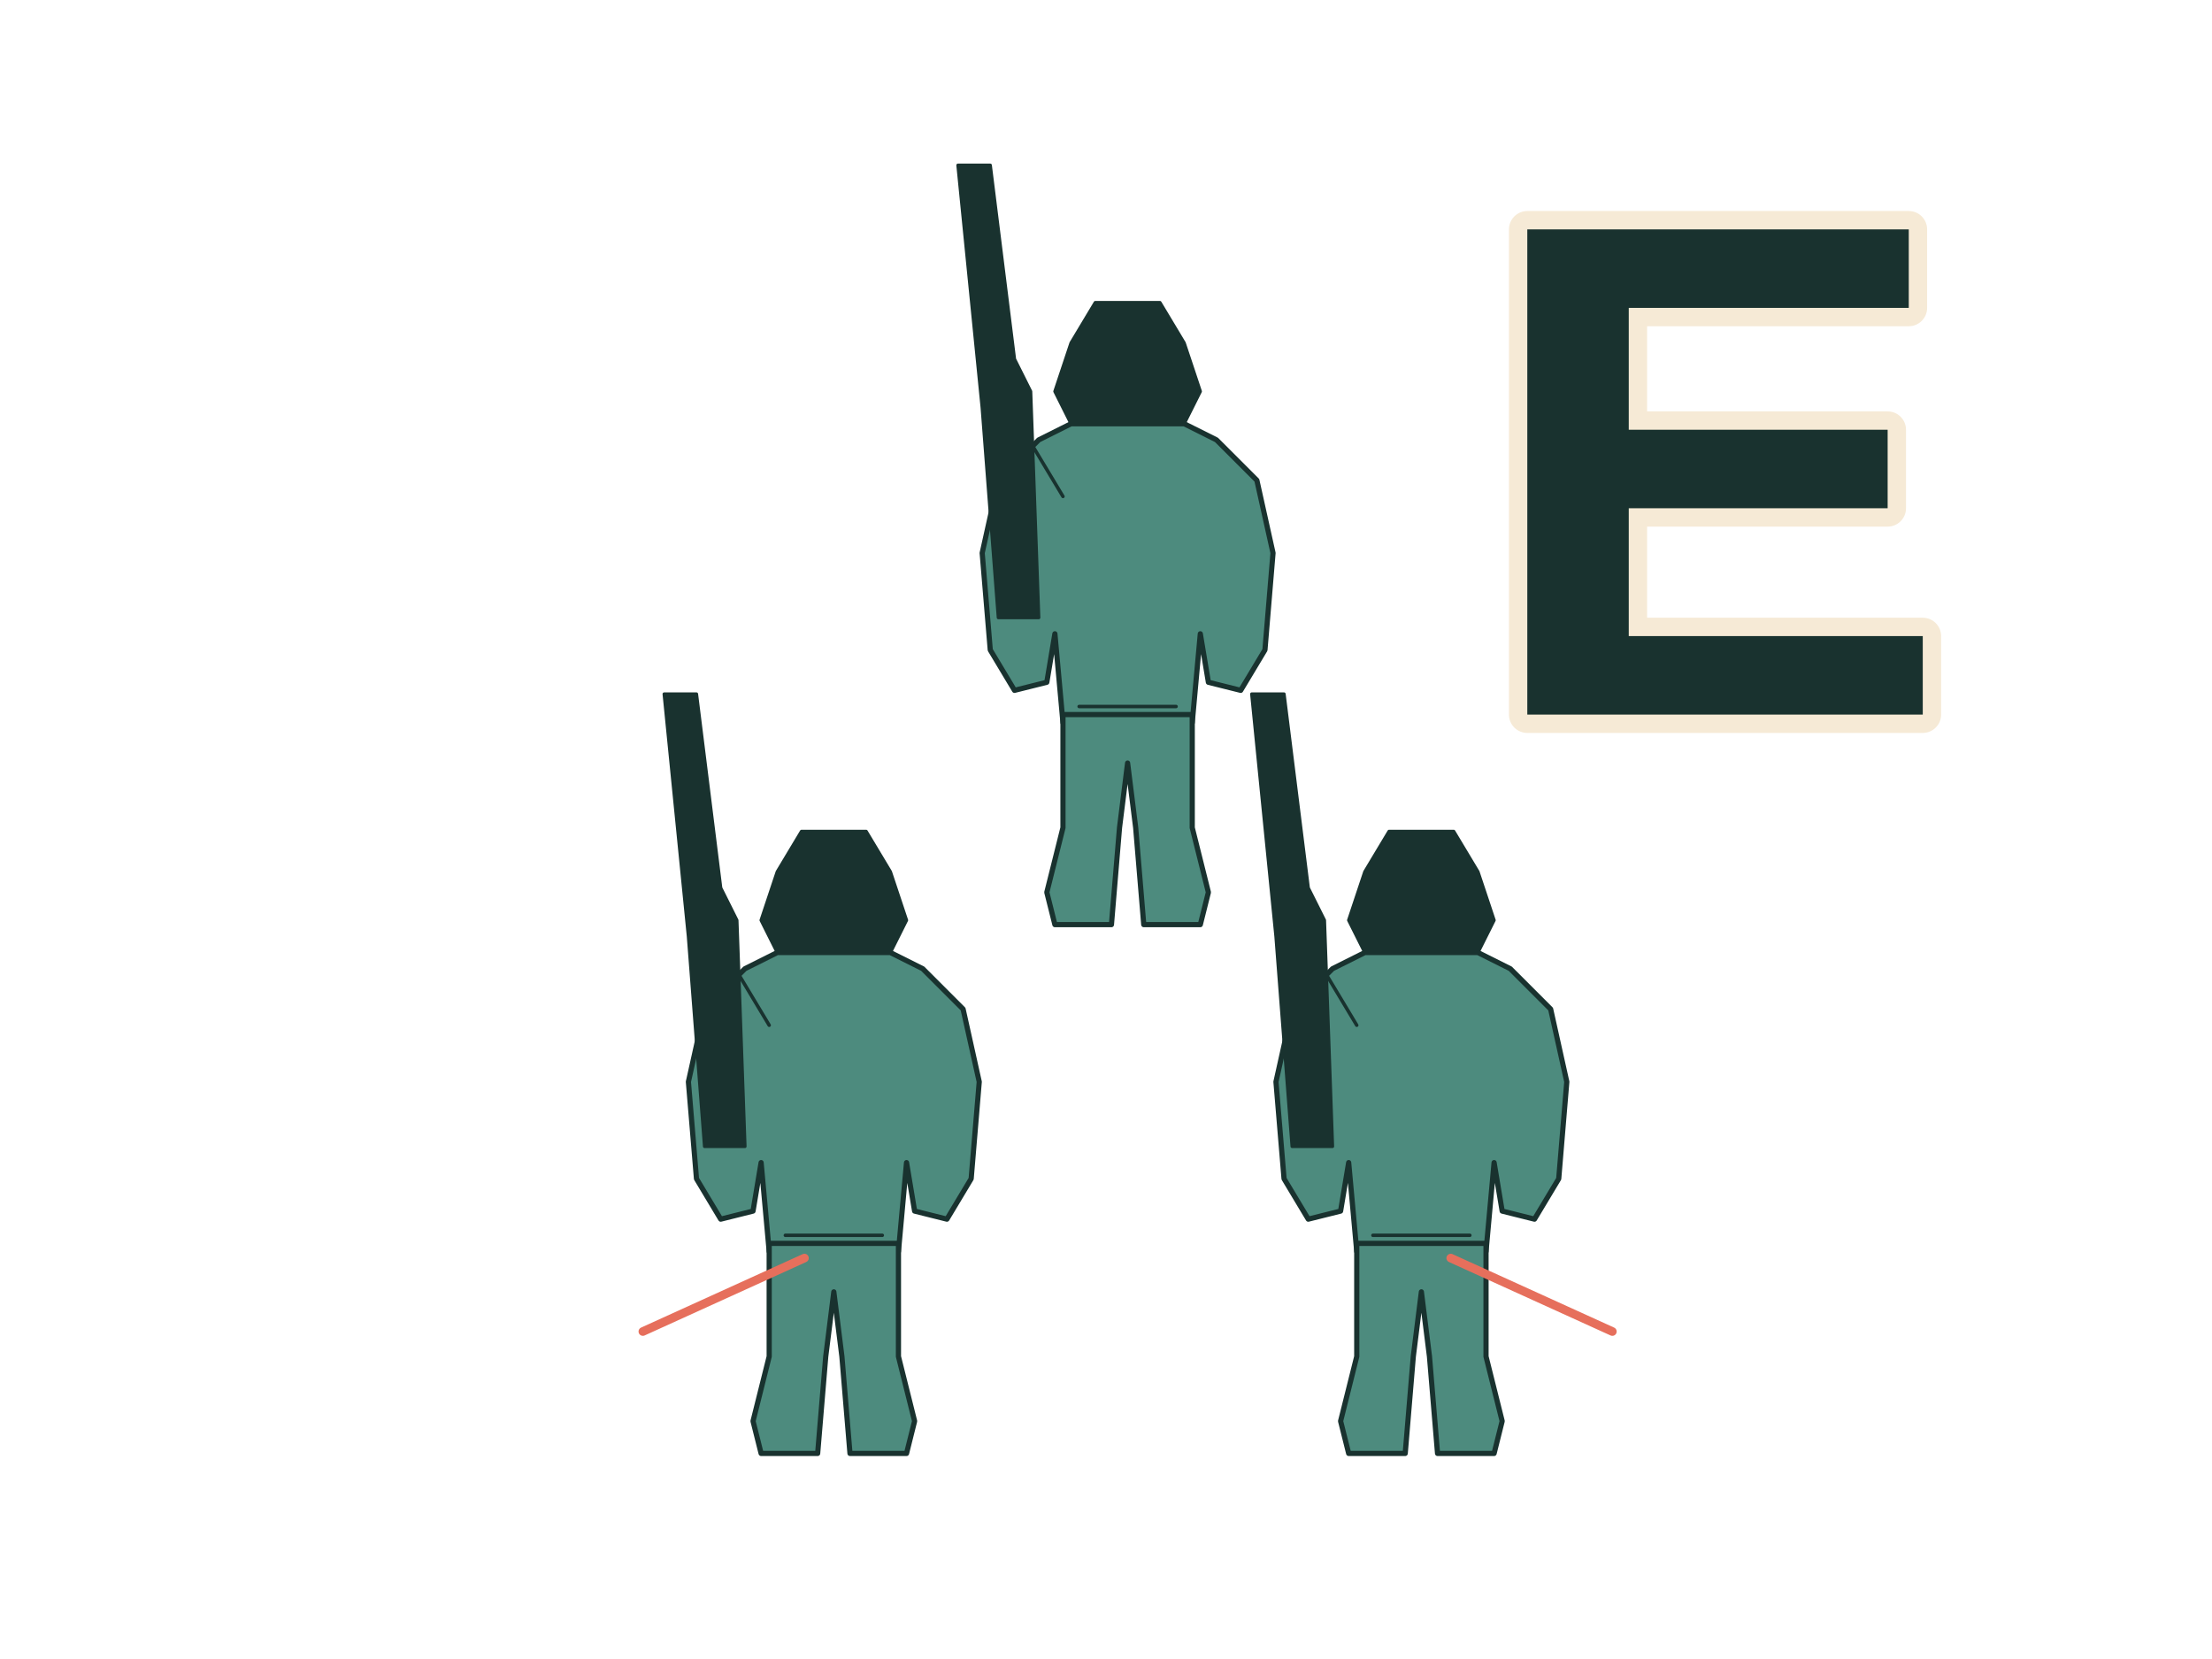
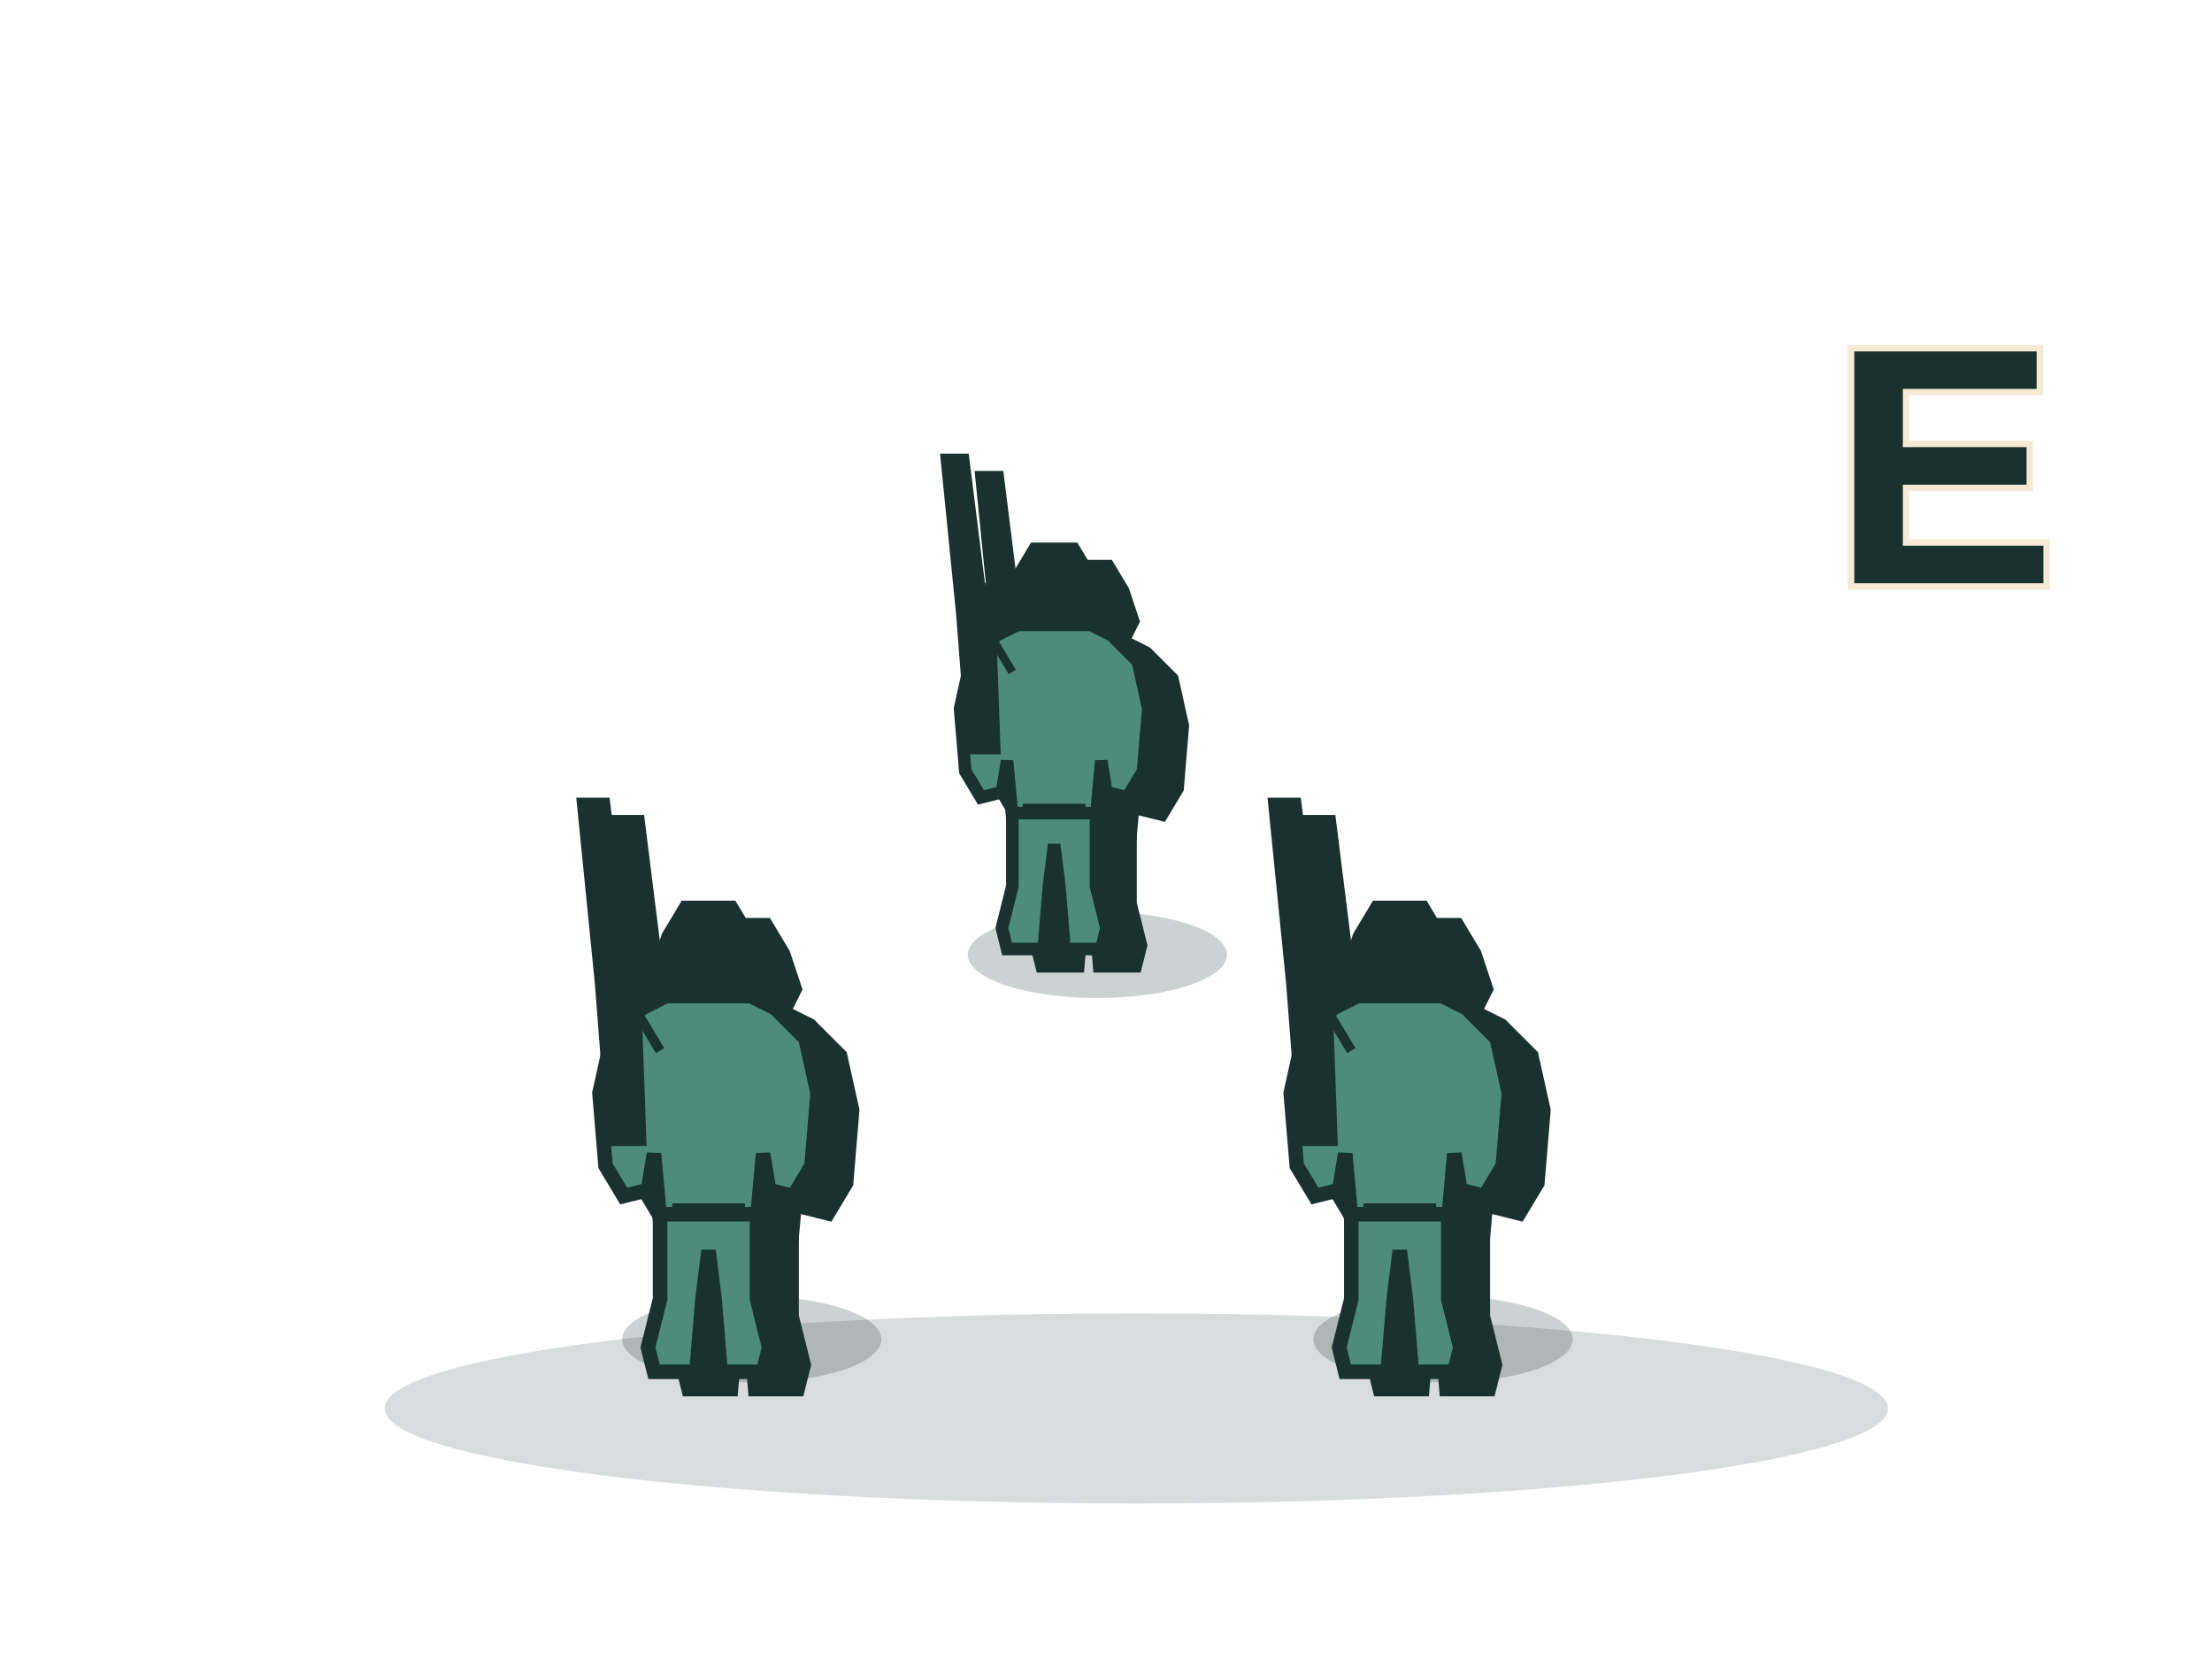
- <svg xmlns="http://www.w3.org/2000/svg" width="1024" height="768" viewBox="0 0 512 384" role="img" aria-label="FIELD ENGINEERS — COMIC / GRAPHIC NOVEL library view">
+ <svg xmlns="http://www.w3.org/2000/svg" width="1024" height="768" viewBox="0 0 512 384" role="img" aria-label="FIELD ENGINEERS — COMIC / GRAPHIC NOVEL three-quarter view">
  <style>
-   .paper{fill:#f6ead6} .ink{fill:#19322f} .accent-fill{fill:#e66f5c}
-   .card{fill:#f6ead6;stroke:#19322f;stroke-width:1.4} .rule{fill:none;stroke:#19322f;stroke-width:1}
-   .title,.subtitle,.label,.index,.footer{fill:#19322f;font-family:Arial,Helvetica,sans-serif}
-   .title{font-size:35px;font-weight:800;letter-spacing:2px}.subtitle{font-size:16px;letter-spacing:2px}.label{font-size:15px;font-weight:700;letter-spacing:.7px}.index{font-size:15px;font-weight:800}.footer{font-size:14px;letter-spacing:1px}
-   .unit{stroke:#19322f;stroke-width:3.3;stroke-linecap:round;stroke-linejoin:round}
-   .unit *{vector-effect:non-scaling-stroke}
-   .body{fill:#f6ead6} .shell{fill:#4d8b7e} .turret{fill:#f6ead6} .track{fill:#19322f} .port{fill:#f6ead6} .accent{fill:#e66f5c}
-   .detail{fill:none;stroke:#19322f;stroke-width:1.5}.accent-line{fill:none;stroke:#e66f5c;stroke-width:4}
-   .inf-figure{fill:#4d8b7e;stroke:#19322f;stroke-width:2.4;stroke-linejoin:round}
-   .inf-head,.inf-rifle{fill:#19322f;stroke:#19322f;stroke-width:1.5;stroke-linejoin:round}
-   .inf-detail{fill:none;stroke:#19322f;stroke-width:1.6;stroke-linecap:round}
-   .inf-marker{fill:#19322f;stroke:#f6ead6;stroke-width:2.5;paint-order:stroke fill;font-family:Arial,Helvetica,sans-serif;font-size:48px;font-weight:800;text-anchor:middle}
- </style>
-   <g transform="translate(91 26) scale(3.4)">
-     <g class="unit" aria-label="FIELD ENGINEERS">
-       <g transform="translate(50 30) scale(0.55)">
-         <path class="inf-figure" d="M-16 -9L-11 -14L-7 -16H7L11 -14L16 -9L18 0L17 12L14 17L10 16L9 10L8 21H-8L-9 10L-10 16L-14 17L-17 12L-18 0Z" />
-         <path class="inf-figure" d="M-8 20L-8 34L-10 42L-9 46H-2L-1 34L0 26L1 34L2 46H9L10 42L8 34L8 20Z" />
-         <path class="inf-head" d="M-7 -26L-4 -31H4L7 -26L9 -20L7 -16H-7L-9 -20Z" />
-         <path class="inf-rifle" d="M-21 -48H-17L-14 -24L-12 -20L-11 8H-16L-18 -18Z" />
-         <path class="inf-detail" d="M-14 -17L-8 -7M-6 19H6" />
-       </g>
-       <g transform="translate(30 66) scale(0.55)">
-         <path class="inf-figure" d="M-16 -9L-11 -14L-7 -16H7L11 -14L16 -9L18 0L17 12L14 17L10 16L9 10L8 21H-8L-9 10L-10 16L-14 17L-17 12L-18 0Z" />
-         <path class="inf-figure" d="M-8 20L-8 34L-10 42L-9 46H-2L-1 34L0 26L1 34L2 46H9L10 42L8 34L8 20Z" />
-         <path class="inf-head" d="M-7 -26L-4 -31H4L7 -26L9 -20L7 -16H-7L-9 -20Z" />
-         <path class="inf-rifle" d="M-21 -48H-17L-14 -24L-12 -20L-11 8H-16L-18 -18Z" />
-         <path class="inf-detail" d="M-14 -17L-8 -7M-6 19H6" />
-       </g>
-       <g transform="translate(70 66) scale(0.55)">
-         <path class="inf-figure" d="M-16 -9L-11 -14L-7 -16H7L11 -14L16 -9L18 0L17 12L14 17L10 16L9 10L8 21H-8L-9 10L-10 16L-14 17L-17 12L-18 0Z" />
-         <path class="inf-figure" d="M-8 20L-8 34L-10 42L-9 46H-2L-1 34L0 26L1 34L2 46H9L10 42L8 34L8 20Z" />
-         <path class="inf-head" d="M-7 -26L-4 -31H4L7 -26L9 -20L7 -16H-7L-9 -20Z" />
-         <path class="inf-rifle" d="M-21 -48H-17L-14 -24L-12 -20L-11 8H-16L-18 -18Z" />
-         <path class="inf-detail" d="M-14 -17L-8 -7M-6 19H6" />
-       </g>
-       <text class="inf-marker" x="90" y="41">E</text>
-       <path class="accent-line" d="M17 83L28 78M72 78L83 83" />
+   .ground-shadow{fill:#19322f;opacity:.17}.person-shadow{fill:#19322f;opacity:.22}
+   .right-face{fill:#4d8b7e;stroke:#19322f;stroke-width:3}.rear-face{fill:#19322f;stroke:#19322f;stroke-width:3}
+   .track-side,.track-rear{fill:#19322f;stroke:#19322f;stroke-width:2}.track-line{fill:none;stroke:#f6ead6;stroke-width:1.5;opacity:.65}
+   .upper-top{fill:#f6ead6;stroke:#19322f;stroke-width:3}.upper-side{fill:#4d8b7e;stroke:#19322f;stroke-width:3}
+   .hover-glow,.thruster{fill:none;stroke:#e66f5c;stroke-width:4;stroke-linecap:round}
+   .projected-top{stroke:#19322f;stroke-width:2.4;stroke-linejoin:round}.projected-top *{vector-effect:non-scaling-stroke}
+   .body{fill:#f6ead6}.shell{fill:#4d8b7e}.turret{fill:#f6ead6}.track{fill:#19322f}.port{fill:#f6ead6}.accent{fill:#e66f5c}
+   .detail{fill:none;stroke:#19322f;stroke-width:1.6}.accent-line{fill:none;stroke:#e66f5c;stroke-width:3}
+   .inf-figure{fill:#4d8b7e;stroke:#19322f;stroke-width:2.4}.inf-head,.inf-rifle{fill:#19322f;stroke:#19322f;stroke-width:1.5}
+   .inf-detail{fill:none;stroke:#19322f;stroke-width:1.6}.person-depth .inf-figure{fill:#19322f}.person-depth .inf-head,.person-depth .inf-rifle{fill:#19322f}
+   .library-marker{fill:#19322f;stroke:#f6ead6;stroke-width:3;paint-order:stroke fill;font:800 78px Arial,Helvetica,sans-serif;text-anchor:middle}
+   </style>
+   <ellipse class="ground-shadow" cx="263" cy="326" rx="174" ry="22" />
+   <ellipse class="person-shadow" cx="254" cy="221" rx="30" ry="10" />
+   <g class="person-depth" transform="translate(252 168) scale(2.2)">
+     <g transform="translate(0 0) scale(0.55)">
+       <path class="inf-figure" d="M-16 -9L-11 -14L-7 -16H7L11 -14L16 -9L18 0L17 12L14 17L10 16L9 10L8 21H-8L-9 10L-10 16L-14 17L-17 12L-18 0Z" />
+       <path class="inf-figure" d="M-8 20L-8 34L-10 42L-9 46H-2L-1 34L0 26L1 34L2 46H9L10 42L8 34L8 20Z" />
+       <path class="inf-head" d="M-7 -26L-4 -31H4L7 -26L9 -20L7 -16H-7L-9 -20Z" />
+       <path class="inf-rifle" d="M-21 -48H-17L-14 -24L-12 -20L-11 8H-16L-18 -18Z" />
+       <path class="inf-detail" d="M-14 -17L-8 -7M-6 19H6" />
    </g>
  </g>
+   <g class="person-front" transform="translate(244 164) scale(2.2)">
+     <g transform="translate(0 0) scale(0.55)">
+       <path class="inf-figure" d="M-16 -9L-11 -14L-7 -16H7L11 -14L16 -9L18 0L17 12L14 17L10 16L9 10L8 21H-8L-9 10L-10 16L-14 17L-17 12L-18 0Z" />
+       <path class="inf-figure" d="M-8 20L-8 34L-10 42L-9 46H-2L-1 34L0 26L1 34L2 46H9L10 42L8 34L8 20Z" />
+       <path class="inf-head" d="M-7 -26L-4 -31H4L7 -26L9 -20L7 -16H-7L-9 -20Z" />
+       <path class="inf-rifle" d="M-21 -48H-17L-14 -24L-12 -20L-11 8H-16L-18 -18Z" />
+       <path class="inf-detail" d="M-14 -17L-8 -7M-6 19H6" />
+     </g>
+   </g>
+   <ellipse class="person-shadow" cx="174" cy="310" rx="30" ry="10" />
+   <g class="person-depth" transform="translate(172 257) scale(2.55)">
+     <g transform="translate(0 0) scale(0.55)">
+       <path class="inf-figure" d="M-16 -9L-11 -14L-7 -16H7L11 -14L16 -9L18 0L17 12L14 17L10 16L9 10L8 21H-8L-9 10L-10 16L-14 17L-17 12L-18 0Z" />
+       <path class="inf-figure" d="M-8 20L-8 34L-10 42L-9 46H-2L-1 34L0 26L1 34L2 46H9L10 42L8 34L8 20Z" />
+       <path class="inf-head" d="M-7 -26L-4 -31H4L7 -26L9 -20L7 -16H-7L-9 -20Z" />
+       <path class="inf-rifle" d="M-21 -48H-17L-14 -24L-12 -20L-11 8H-16L-18 -18Z" />
+       <path class="inf-detail" d="M-14 -17L-8 -7M-6 19H6" />
+     </g>
+   </g>
+   <g class="person-front" transform="translate(164 253) scale(2.55)">
+     <g transform="translate(0 0) scale(0.55)">
+       <path class="inf-figure" d="M-16 -9L-11 -14L-7 -16H7L11 -14L16 -9L18 0L17 12L14 17L10 16L9 10L8 21H-8L-9 10L-10 16L-14 17L-17 12L-18 0Z" />
+       <path class="inf-figure" d="M-8 20L-8 34L-10 42L-9 46H-2L-1 34L0 26L1 34L2 46H9L10 42L8 34L8 20Z" />
+       <path class="inf-head" d="M-7 -26L-4 -31H4L7 -26L9 -20L7 -16H-7L-9 -20Z" />
+       <path class="inf-rifle" d="M-21 -48H-17L-14 -24L-12 -20L-11 8H-16L-18 -18Z" />
+       <path class="inf-detail" d="M-14 -17L-8 -7M-6 19H6" />
+     </g>
+   </g>
+   <ellipse class="person-shadow" cx="334" cy="310" rx="30" ry="10" />
+   <g class="person-depth" transform="translate(332 257) scale(2.55)">
+     <g transform="translate(0 0) scale(0.55)">
+       <path class="inf-figure" d="M-16 -9L-11 -14L-7 -16H7L11 -14L16 -9L18 0L17 12L14 17L10 16L9 10L8 21H-8L-9 10L-10 16L-14 17L-17 12L-18 0Z" />
+       <path class="inf-figure" d="M-8 20L-8 34L-10 42L-9 46H-2L-1 34L0 26L1 34L2 46H9L10 42L8 34L8 20Z" />
+       <path class="inf-head" d="M-7 -26L-4 -31H4L7 -26L9 -20L7 -16H-7L-9 -20Z" />
+       <path class="inf-rifle" d="M-21 -48H-17L-14 -24L-12 -20L-11 8H-16L-18 -18Z" />
+       <path class="inf-detail" d="M-14 -17L-8 -7M-6 19H6" />
+     </g>
+   </g>
+   <g class="person-front" transform="translate(324 253) scale(2.55)">
+     <g transform="translate(0 0) scale(0.55)">
+       <path class="inf-figure" d="M-16 -9L-11 -14L-7 -16H7L11 -14L16 -9L18 0L17 12L14 17L10 16L9 10L8 21H-8L-9 10L-10 16L-14 17L-17 12L-18 0Z" />
+       <path class="inf-figure" d="M-8 20L-8 34L-10 42L-9 46H-2L-1 34L0 26L1 34L2 46H9L10 42L8 34L8 20Z" />
+       <path class="inf-head" d="M-7 -26L-4 -31H4L7 -26L9 -20L7 -16H-7L-9 -20Z" />
+       <path class="inf-rifle" d="M-21 -48H-17L-14 -24L-12 -20L-11 8H-16L-18 -18Z" />
+       <path class="inf-detail" d="M-14 -17L-8 -7M-6 19H6" />
+     </g>
+   </g>
+   <text class="library-marker" x="450" y="135">E</text>
</svg>
